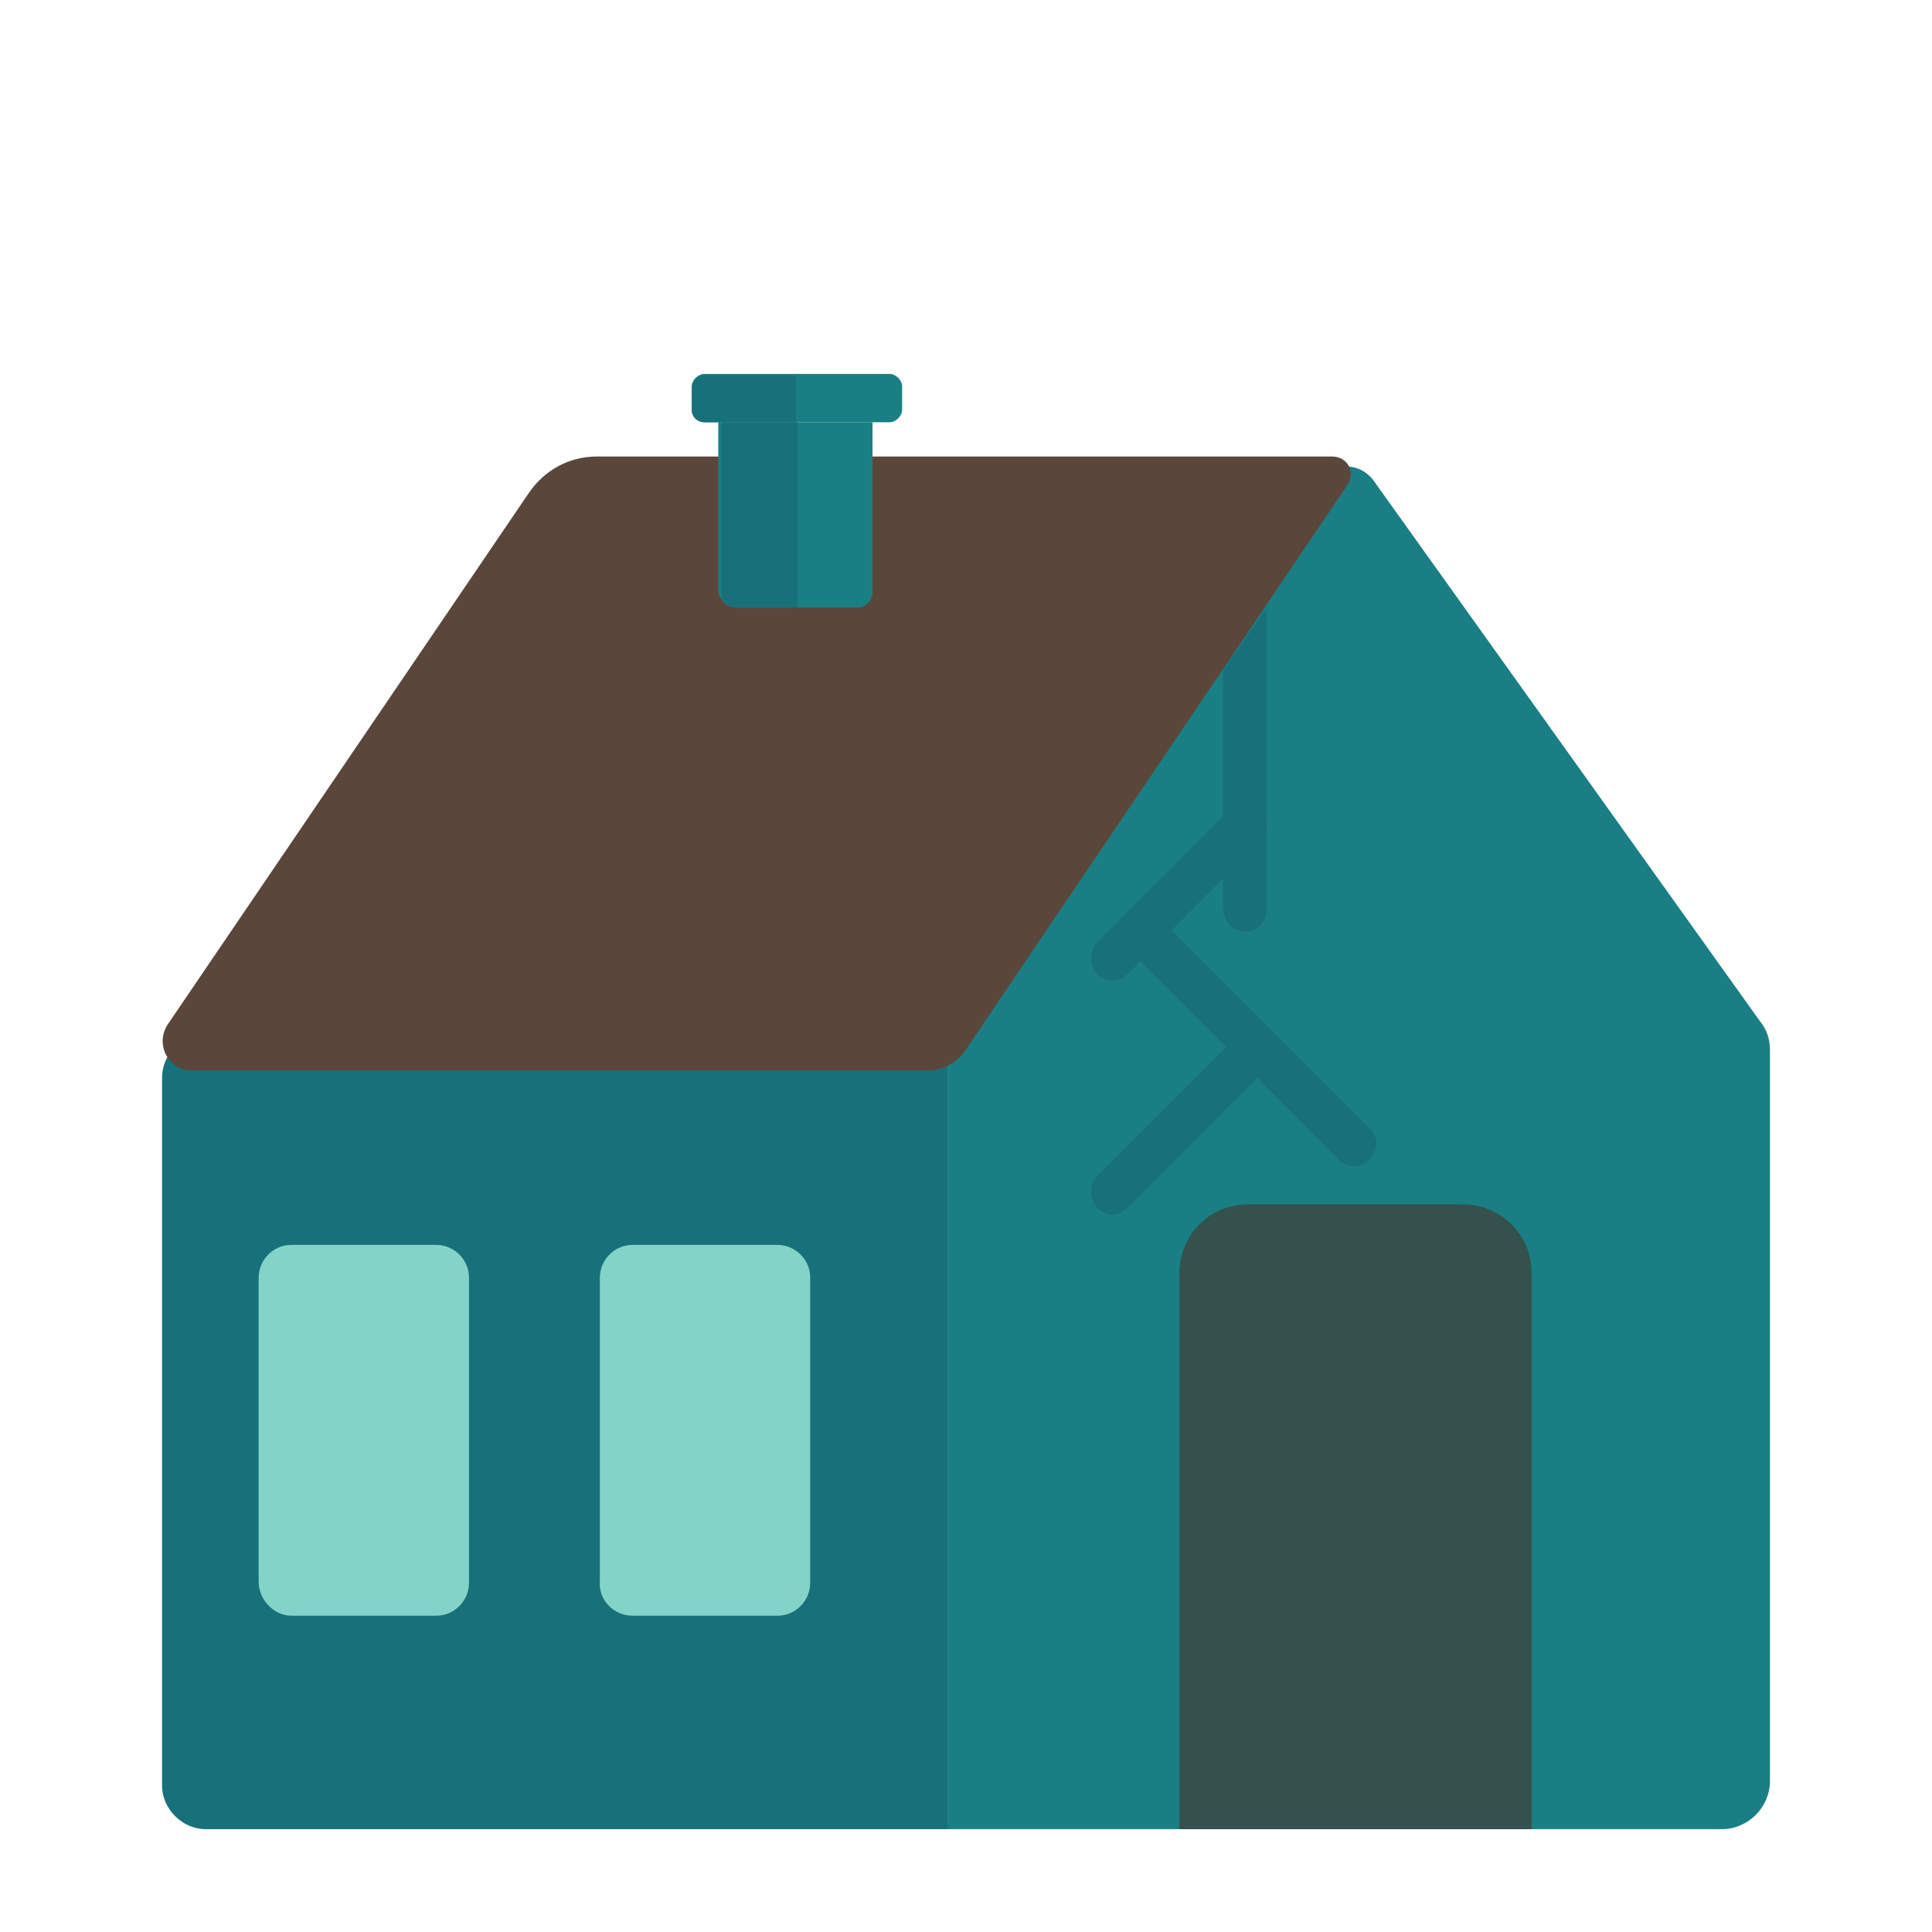
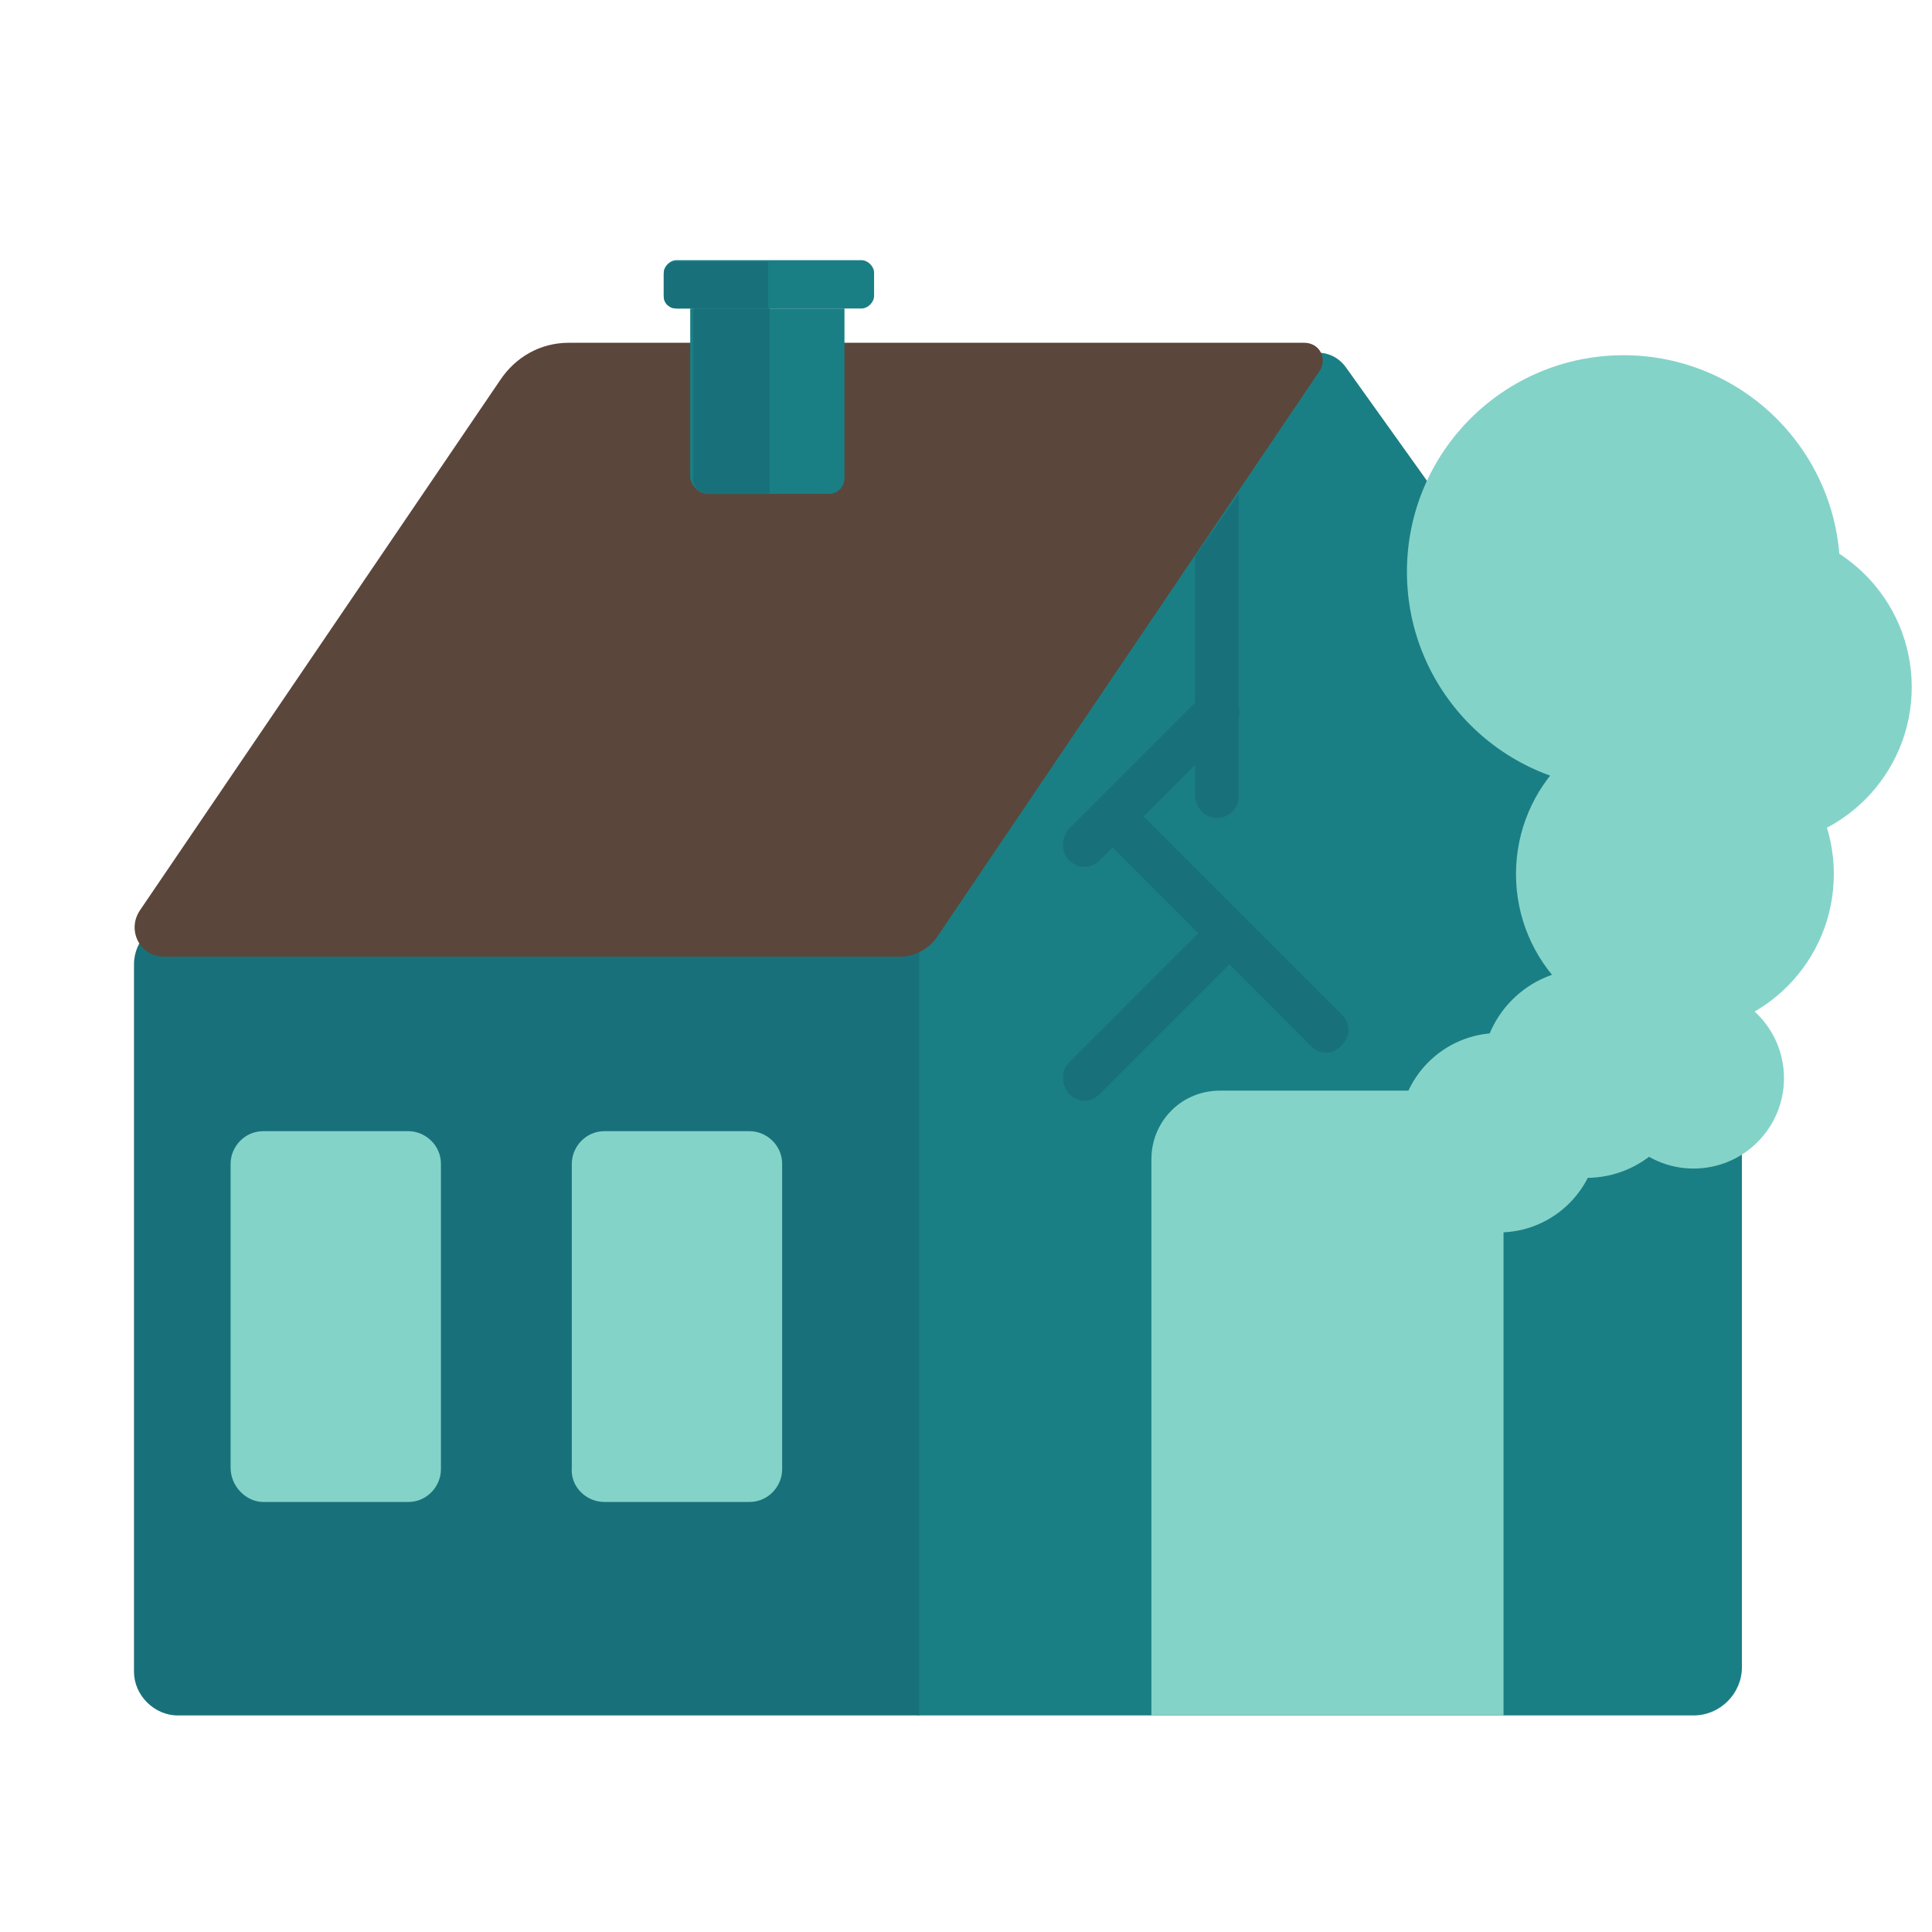
- <svg xmlns="http://www.w3.org/2000/svg" version="1.1" id="Layer_1" x="0px" y="0px" viewBox="-257 179 124 124" style="enable-background:new -257 179 124 124;" xml:space="preserve">
+ <svg xmlns="http://www.w3.org/2000/svg" version="1.1" x="0px" y="0px" viewBox="0 0 124 124" style="enable-background:new 0 0 124 124;" xml:space="preserve">
  <style type="text/css">
- 	.st0{display:none;}
- 	.st1{fill:#1A7F84;}
- 	.st2{fill:#34514D;}
- 	.st3{fill:#18717A;}
- 	.st4{fill:#84D3C9;}
- 	.st5{fill:#5B463B;}
+ 	.st0{fill:#33A89D;}
+ 	.st1{fill:#18717A;}
+ 	.st2{display:none;}
+ 	.st3{display:inline;}
+ 	.st4{fill:#1A7F84;}
+ 	.st5{fill:#84D3C9;}
+ 	.st6{fill:#EA9C68;}
+ 	.st7{fill:#176266;}
+ 	.st8{fill:#5B463B;}
+ 	.st9{fill:#1B8989;}
+ 	.st10{fill:#EFEFEF;}
+ 	.st11{fill:#4ACCC2;}
+ 	.st12{fill:#1C88A5;}
+ 	.st13{fill:#1B7989;}
+ 	.st14{fill:#31AA9B;}
+ 	.st15{fill:#EDA574;}
+ 	.st16{fill:#F2F9F8;}
+ 	.st17{fill:#166D6D;}
+ 	.st18{fill:#166468;}
+ 	.st19{fill:#493831;}
+ 	.st20{fill:#135454;}
+ 	.st21{fill:#72B5AB;}
+ 	.st22{fill:#2D9185;}
+ 	.st23{fill:#BC825B;}
+ 	.st24{fill:#145656;}
+ 	.st25{fill:#145151;}
+ 	.st26{fill:#155656;}
+ 	.st27{fill:#30998C;}
+ 	.st28{fill:#146266;}
+ 	.st29{fill:none;stroke:#1A7F84;stroke-width:6;stroke-linecap:round;stroke-miterlimit:10;}
+ 	.st30{fill:none;stroke:#EA9C68;stroke-width:6;stroke-linecap:round;stroke-miterlimit:10;}
+ 	.st31{fill:none;stroke:#5B463B;stroke-width:6;stroke-linecap:round;stroke-miterlimit:10;}
</style>
  <g id="Layer_3">
</g>
-   <g id="Layer_1_1_">
+   <g id="Layer_1">
    <g id="Layer_4">
	</g>
  </g>
  <g id="Houses">
</g>
-   <g id="Layer_6" class="st0">
+   <g id="Layer_6" class="st2">
</g>
  <g id="Layer_11">
</g>
  <g id="Layer_10">
</g>
-   <g id="Layer_9" class="st0">
+   <g id="Layer_9" class="st2">
</g>
  <g id="houserow">
</g>
  <g id="Layer_13">
</g>
  <g id="Layer_8">
</g>
  <g id="Layer_2">
</g>
  <g id="Layer_12">
</g>
  <g id="Layer_14">
</g>
  <g id="ROW2">
</g>
-   <g>
-     <path class="st1" d="M-168.8,209.9l24.8,34.7c0.4,0.5,0.6,1.1,0.6,1.8v46.9c0,1.7-1.4,3.1-3.1,3.1h-49.8v-51l23.8-35.4   C-171.6,208.6-169.7,208.6-168.8,209.9z" />
-     <path class="st2" d="M-181.3,296.4h22.6v-35.7c0-2.5-2-4.4-4.4-4.4h-13.8c-2.5,0-4.4,2-4.4,4.4L-181.3,296.4L-181.3,296.4z" />
-     <path class="st3" d="M-243.8,296.4h47.6v-51h-47.6c-1.5,0-2.8,1.2-2.8,2.8v45.4C-246.6,295.1-245.3,296.4-243.8,296.4z" />
-     <path class="st4" d="M-216.4,282.7h9.3c1.2,0,2.1-1,2.1-2.1V261c0-1.2-1-2.1-2.1-2.1h-9.3c-1.2,0-2.1,1-2.1,2.1v19.5   C-218.6,281.7-217.6,282.7-216.4,282.7z" />
-     <path class="st4" d="M-238.3,282.7h9.3c1.2,0,2.1-1,2.1-2.1V261c0-1.2-1-2.1-2.1-2.1h-9.3c-1.2,0-2.1,1-2.1,2.1v19.5   C-240.4,281.7-239.4,282.7-238.3,282.7z" />
-     <path class="st5" d="M-244.7,247.7h47.3c0.9,0,1.8-0.5,2.3-1.2l24.6-36.4c0.5-0.8,0-1.8-1-1.8h-47.2c-1.8,0-3.4,0.9-4.4,2.4   l-23.1,34C-247.1,246-246.2,247.7-244.7,247.7z" />
+   <g id="Layer_16">
    <g>
-       <path class="st1" d="M-209.8,218h7.8c0.6,0,1-0.5,1-1v-10.9h-9.9V217C-210.8,217.5-210.3,218-209.8,218z" />
-       <path class="st3" d="M-209.7,218h3.9v-11.9h-4.9v10.8C-210.8,217.5-210.3,218-209.7,218z" />
-       <path class="st1" d="M-211.8,206.1h11.9c0.4,0,0.8-0.4,0.8-0.8v-1.5c0-0.4-0.4-0.8-0.8-0.8h-11.9c-0.4,0-0.8,0.4-0.8,0.8v1.5    C-212.6,205.8-212.2,206.1-211.8,206.1z" />
-       <path class="st3" d="M-211.8,206.1h5.9v-3h-5.9c-0.5,0-0.8,0.4-0.8,0.8v1.4C-212.6,205.8-212.2,206.1-211.8,206.1z" />
-     </g>
-     <g>
-       <path class="st3" d="M-177.1,238.8L-177.1,238.8c0.8,0,1.4-0.6,1.4-1.4V218l-2.8,4v15.3C-178.5,238.1-177.9,238.8-177.1,238.8z" />
-       <path class="st3" d="M-186.6,241.5L-186.6,241.5c0.6,0.6,1.4,0.6,2,0l8.5-8.5c0.6-0.6,0.6-1.4,0-2l0,0c-0.6-0.6-1.4-0.6-2,0    l-8.5,8.5C-187.1,240.1-187.1,241-186.6,241.5z" />
-       <path class="st3" d="M-169.1,253.4L-169.1,253.4c0.6-0.6,0.6-1.4,0-2l-12.6-12.6c-0.6-0.6-1.4-0.6-2,0l0,0c-0.6,0.6-0.6,1.4,0,2    l12.7,12.7C-170.5,254-169.6,254-169.1,253.4z" />
-       <path class="st3" d="M-186.6,256.5L-186.6,256.5c0.6,0.6,1.4,0.6,2,0l8.5-8.5c0.6-0.6,0.6-1.4,0-2l0,0c-0.6-0.6-1.4-0.6-2,0    l-8.5,8.5C-187.1,255-187.1,255.9-186.6,256.5z" />
+       <g>
+         <g>
+           <path class="st4" d="M86.4,23.6l24.8,34.7c0.4,0.5,0.6,1.1,0.6,1.8V107c0,1.7-1.4,3.1-3.1,3.1H58.9v-51l23.8-35.4      C83.6,22.3,85.5,22.3,86.4,23.6z" />
+           <path class="st5" d="M73.9,110.1h22.6V74.4c0-2.5-2-4.4-4.4-4.4H78.3c-2.5,0-4.4,2-4.4,4.4V110.1z" />
+           <path class="st1" d="M11.4,110.1H59V59.1H11.4c-1.5,0-2.8,1.2-2.8,2.8v45.4C8.6,108.8,9.9,110.1,11.4,110.1z" />
+           <path class="st5" d="M38.8,96.4h9.3c1.2,0,2.1-1,2.1-2.1V74.7c0-1.2-1-2.1-2.1-2.1h-9.3c-1.2,0-2.1,1-2.1,2.1v19.5      C36.6,95.4,37.6,96.4,38.8,96.4z" />
+           <path class="st5" d="M16.9,96.4h9.3c1.2,0,2.1-1,2.1-2.1V74.7c0-1.2-1-2.1-2.1-2.1h-9.3c-1.2,0-2.1,1-2.1,2.1v19.5      C14.8,95.4,15.8,96.4,16.9,96.4z" />
+           <path class="st8" d="M10.5,61.4h47.3c0.9,0,1.8-0.5,2.3-1.2l24.6-36.4c0.5-0.8,0-1.8-1-1.8H36.5c-1.8,0-3.4,0.9-4.4,2.4L9,58.4      C8.1,59.7,9,61.4,10.5,61.4z" />
+           <g>
+             <path class="st4" d="M45.4,31.7h7.8c0.6,0,1-0.5,1-1V19.8h-9.9v10.9C44.4,31.2,44.9,31.7,45.4,31.7z" />
+             <path class="st1" d="M45.5,31.7h3.9V19.8h-4.9v10.8C44.4,31.2,44.9,31.7,45.5,31.7z" />
+             <path class="st4" d="M43.4,19.8h11.9c0.4,0,0.8-0.4,0.8-0.8v-1.5c0-0.4-0.4-0.8-0.8-0.8H43.4c-0.4,0-0.8,0.4-0.8,0.8V19       C42.6,19.5,43,19.8,43.4,19.8z" />
+             <path class="st1" d="M43.4,19.8h5.9v-3h-5.9c-0.5,0-0.8,0.4-0.8,0.8V19C42.6,19.5,43,19.8,43.4,19.8z" />
+           </g>
+         </g>
+         <g>
+           <path class="st1" d="M78.1,52.5L78.1,52.5c0.8,0,1.4-0.6,1.4-1.4V31.7l-2.8,4V51C76.7,51.8,77.3,52.5,78.1,52.5z" />
+           <path class="st1" d="M68.6,55.2L68.6,55.2c0.6,0.6,1.4,0.6,2,0l8.5-8.5c0.6-0.6,0.6-1.4,0-2v0c-0.6-0.6-1.4-0.6-2,0l-8.5,8.5      C68.1,53.8,68.1,54.7,68.6,55.2z" />
+           <path class="st1" d="M86.1,67.1L86.1,67.1c0.6-0.6,0.6-1.4,0-2L73.5,52.5c-0.6-0.6-1.4-0.6-2,0v0c-0.6,0.6-0.6,1.4,0,2      l12.7,12.7C84.7,67.7,85.6,67.7,86.1,67.1z" />
+           <path class="st1" d="M68.6,70.2L68.6,70.2c0.6,0.6,1.4,0.6,2,0l8.5-8.5c0.6-0.6,0.6-1.4,0-2h0c-0.6-0.6-1.4-0.6-2,0l-8.5,8.5      C68.1,68.7,68.1,69.6,68.6,70.2z" />
+         </g>
+       </g>
+       <g>
+         <circle class="st5" cx="104.2" cy="36.7" r="13.9" />
+         <circle class="st5" cx="107.5" cy="56.1" r="10.2" />
+         <circle class="st5" cx="112.5" cy="44.1" r="10.2" />
+         <circle class="st5" cx="101.8" cy="68.9" r="6.7" />
+         <circle class="st5" cx="96.2" cy="72.7" r="6.4" />
+         <circle class="st5" cx="92.7" cy="78.2" r="3.8" />
+         <circle class="st5" cx="108.7" cy="69.2" r="5.8" />
+       </g>
    </g>
  </g>
</svg>
